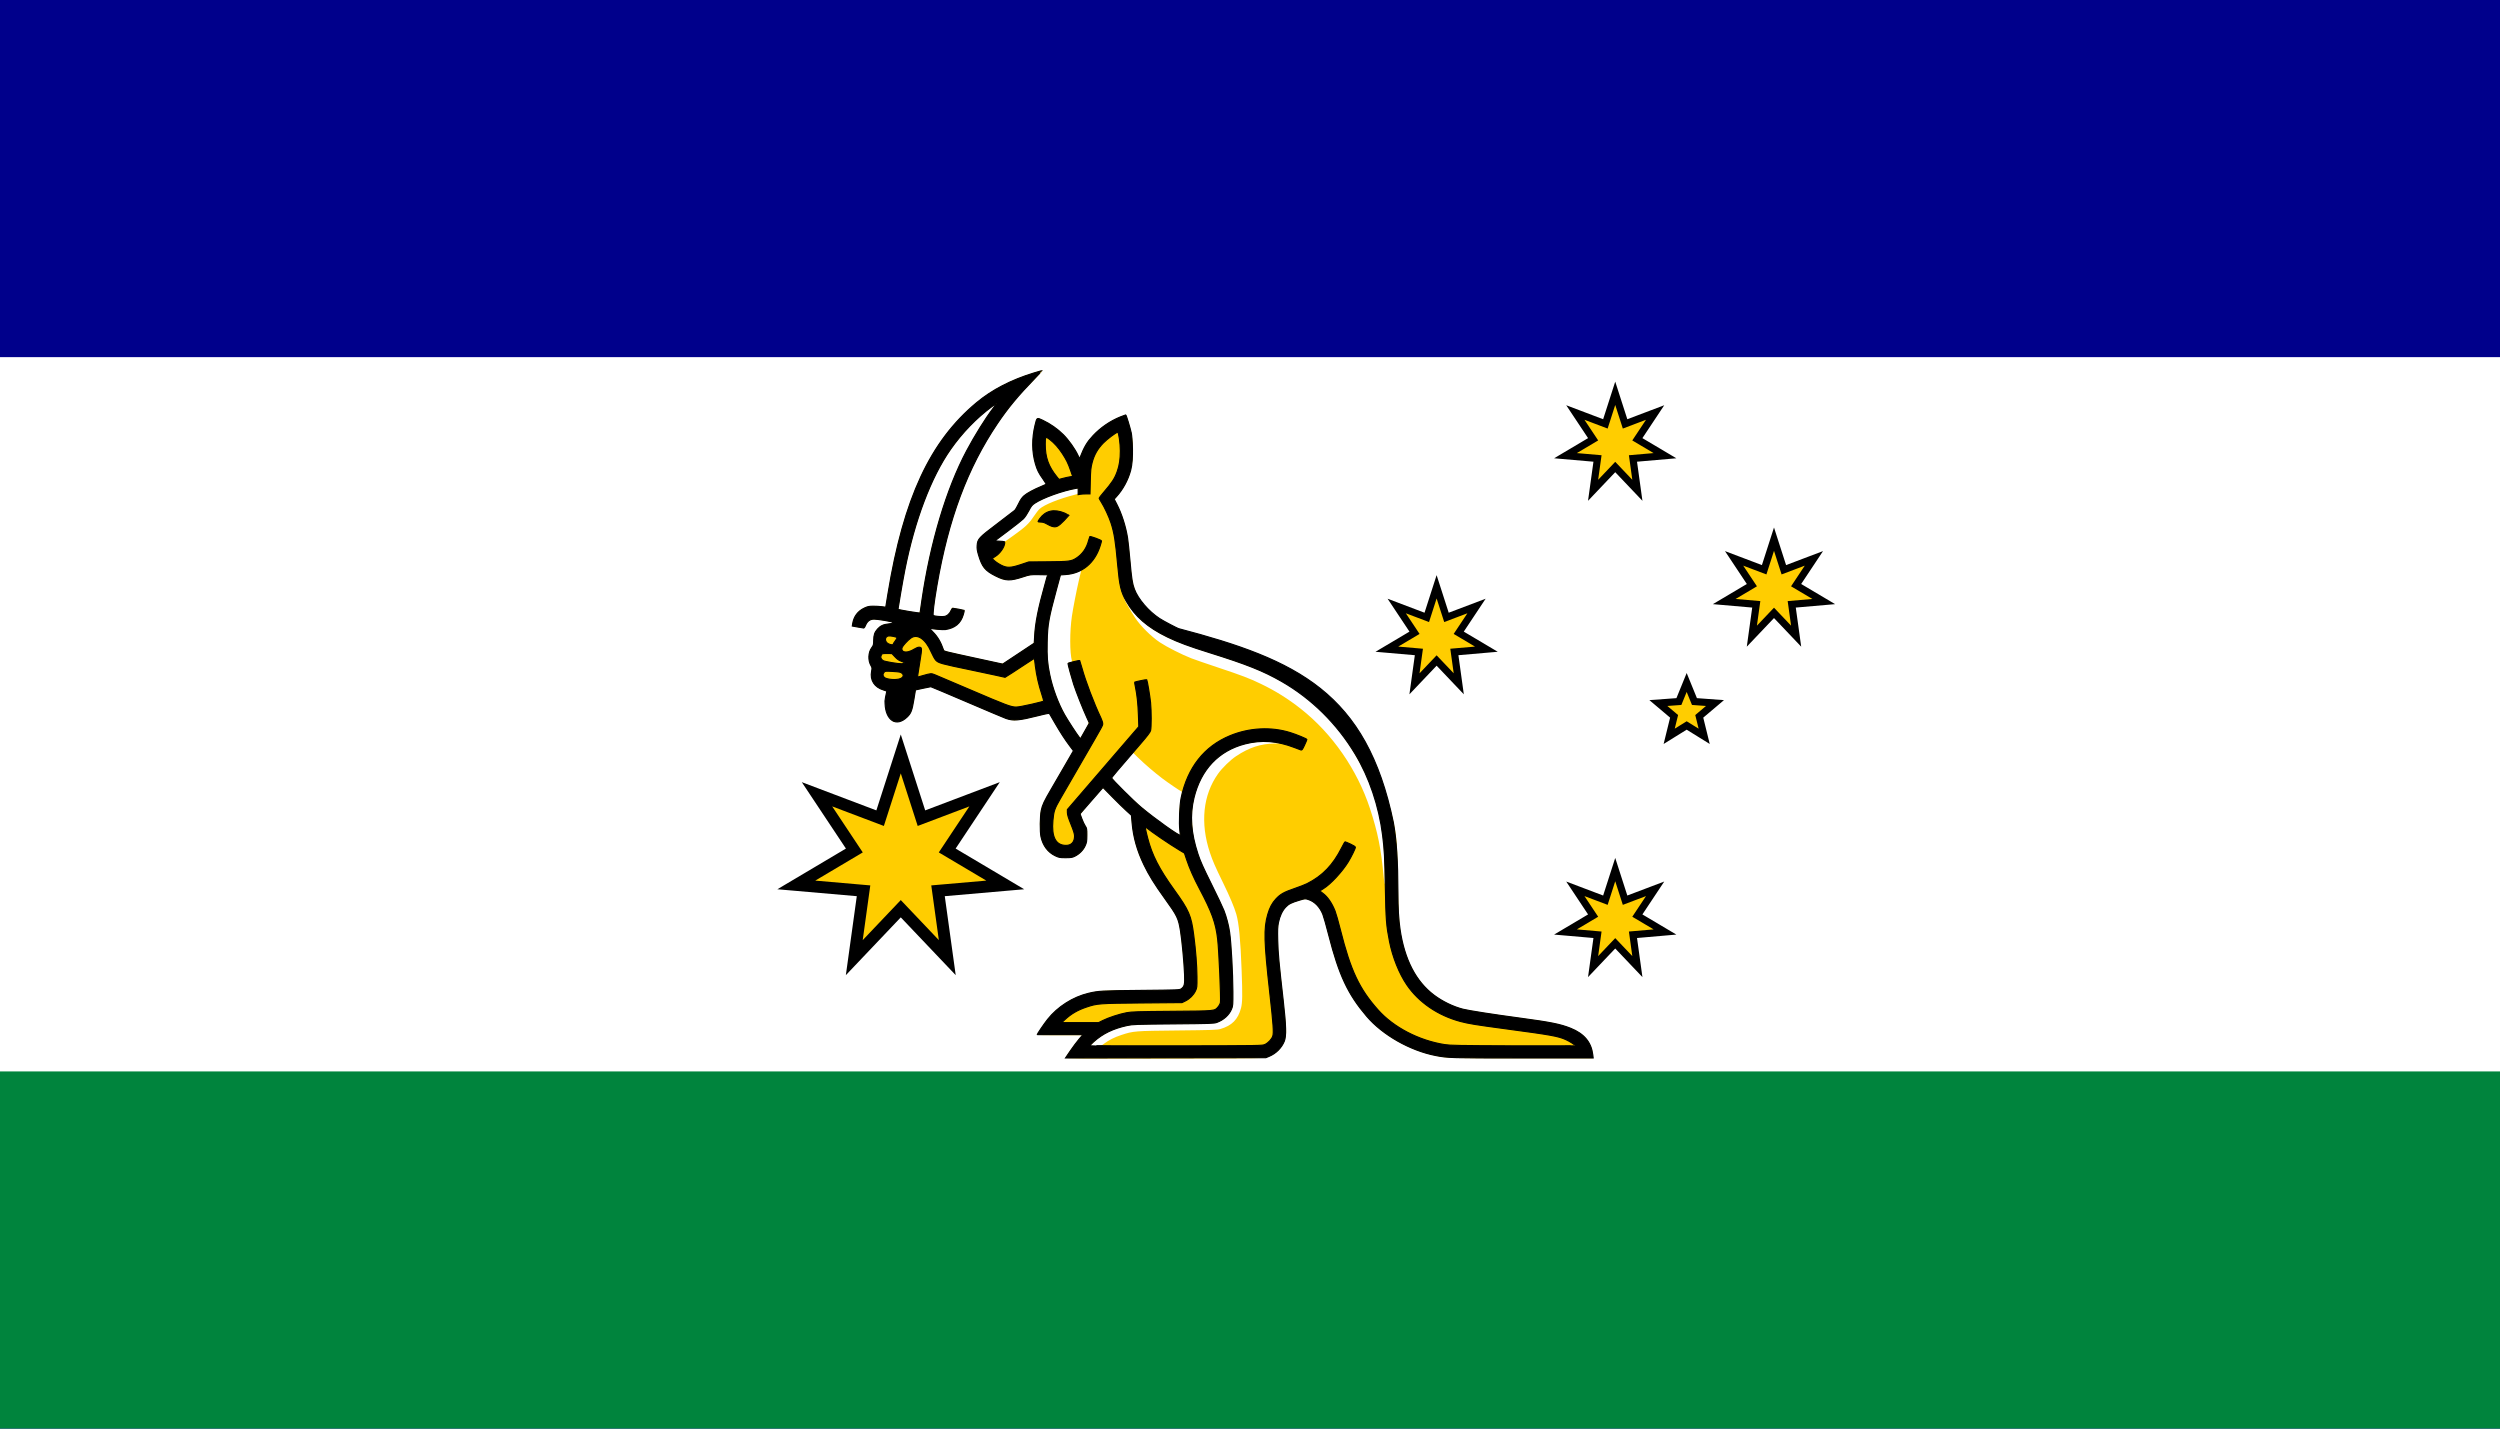
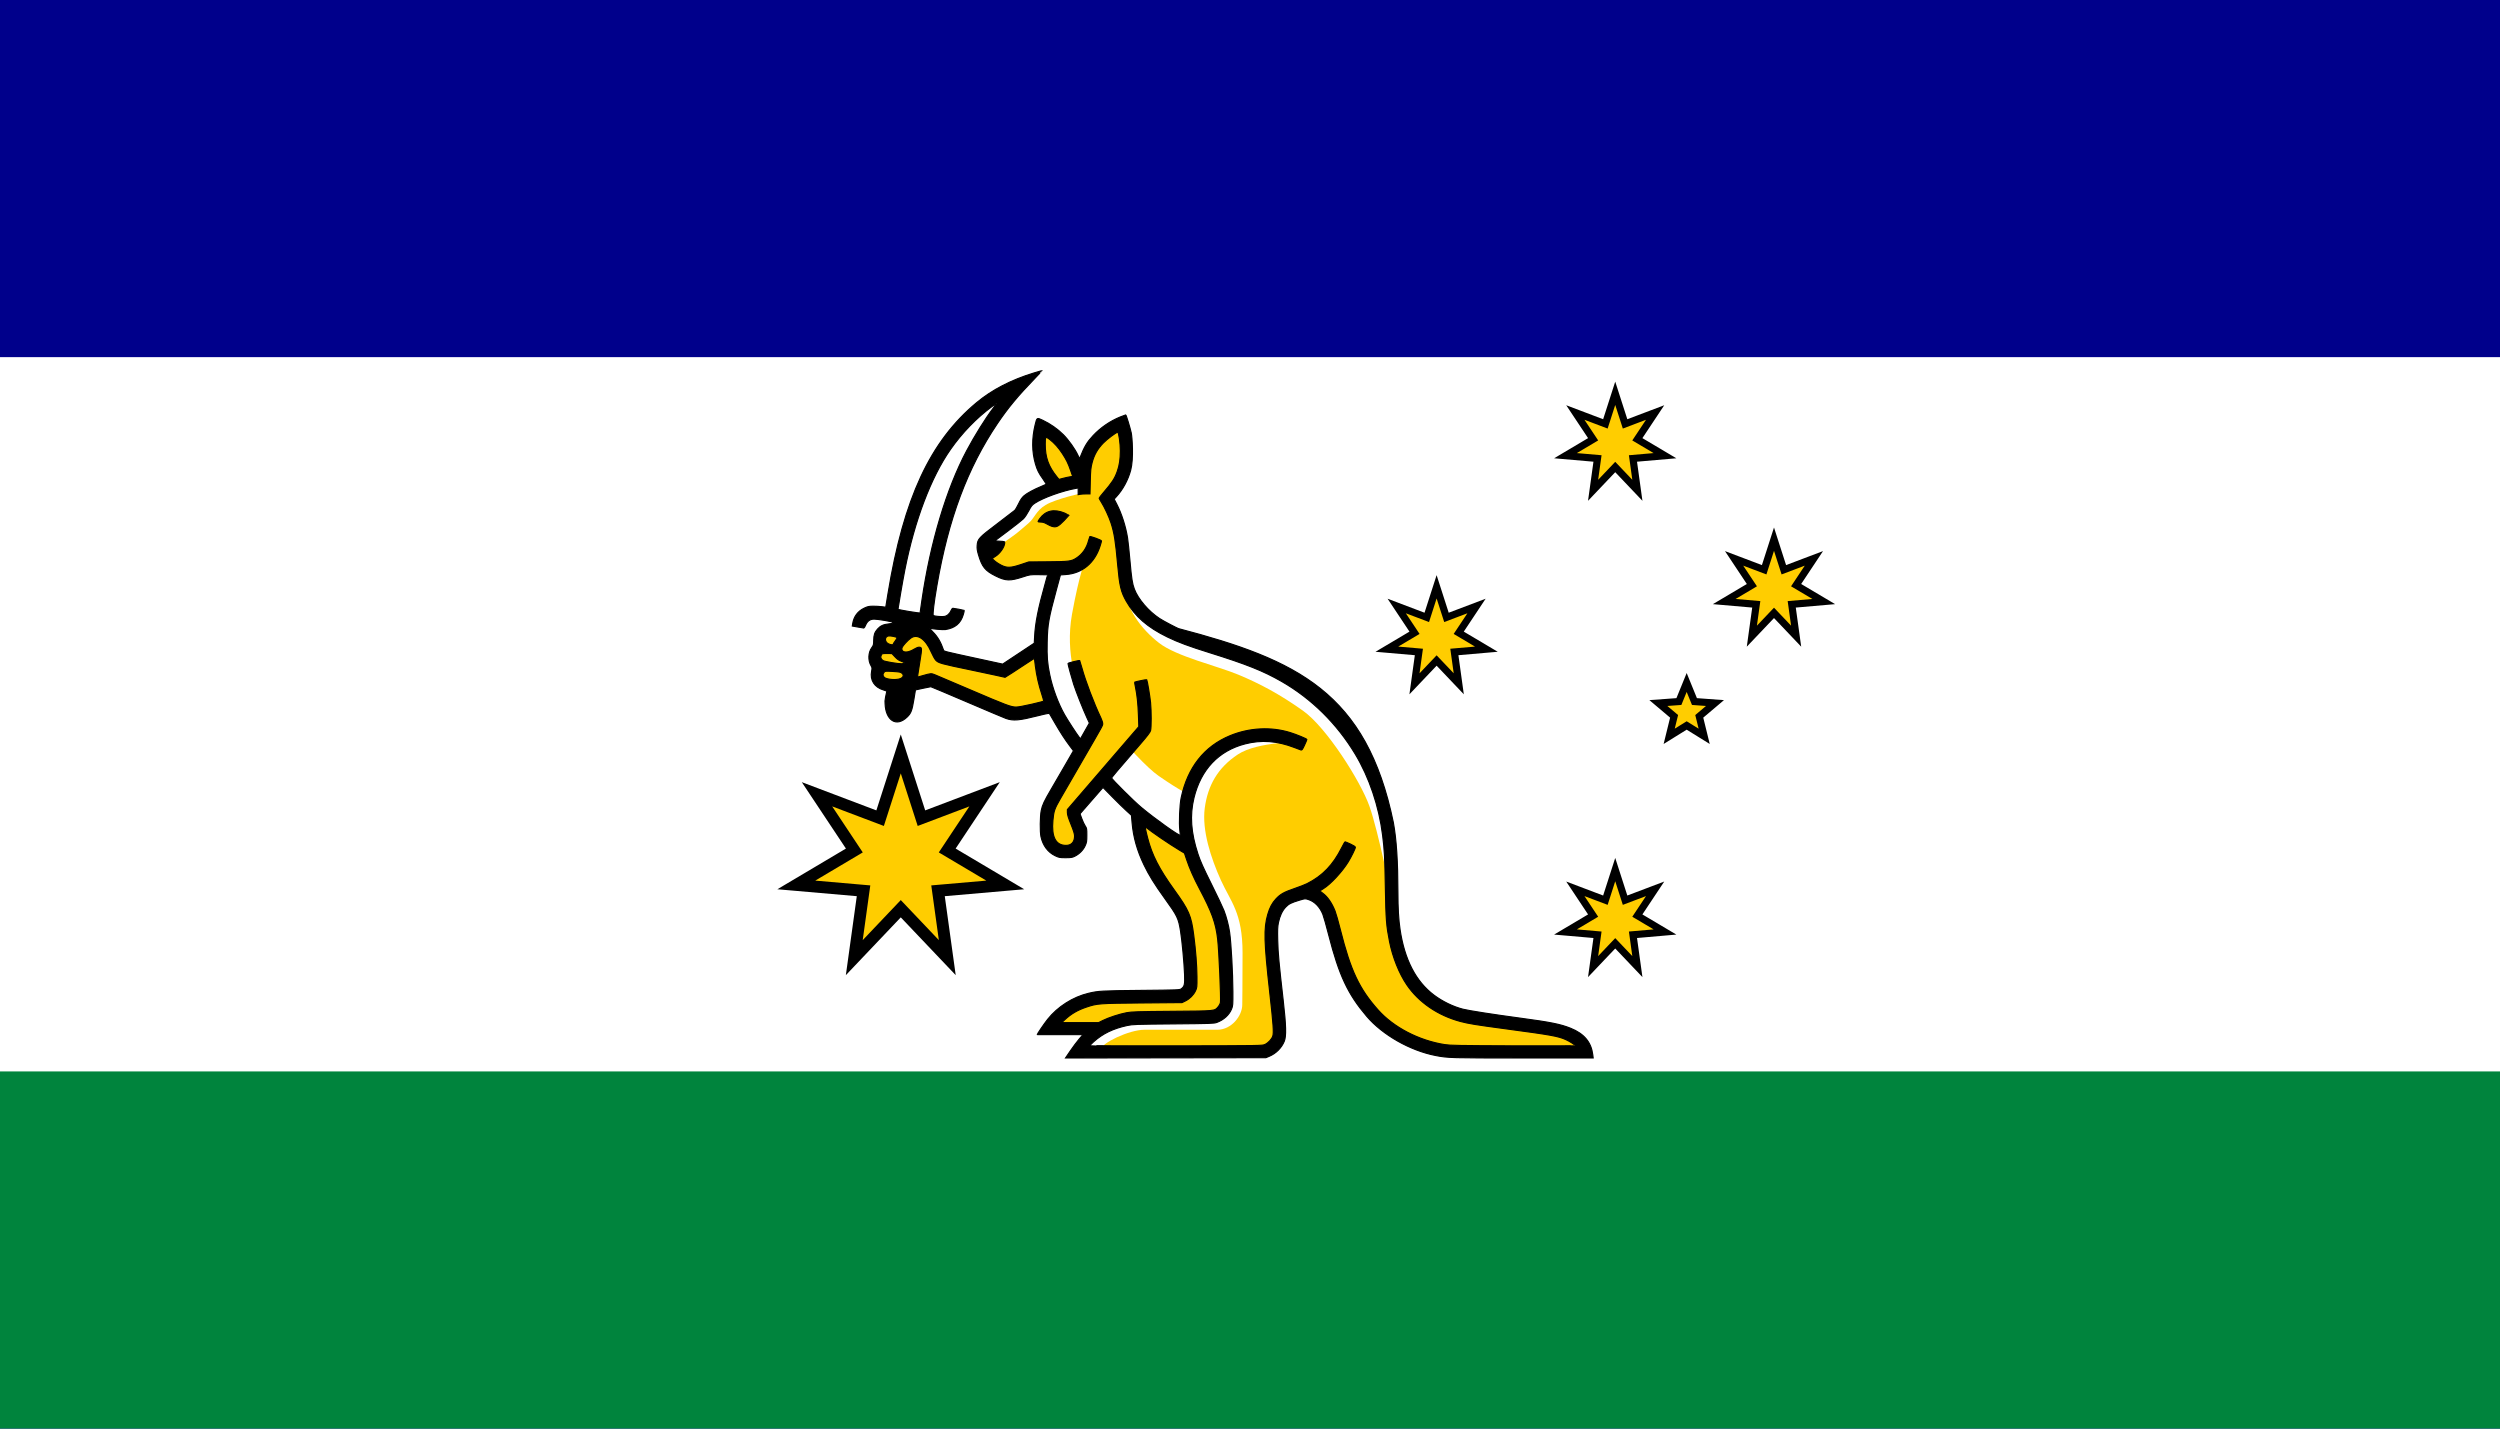
<svg xmlns="http://www.w3.org/2000/svg" xml:space="preserve" id="flag_of_iran" width="1050" height="600" data-name="Flag of Iran" version="1.1" viewBox="0 0 1050 600">
  <defs id="defs1" />
  <path id="green_band" d="M0 0h1050v600H0z" style="fill:#00008b;fill-opacity:1;stroke-width:1" />
  <path id="white_band" d="M 0,150 H 1050 V 550 H 0 Z" style="fill:#ffffff;stroke-width:1" />
  <path id="red_band" d="M 0,450 H 1050 V 600 H 0 Z" style="fill:#00843d;fill-opacity:1;stroke-width:0.866" />
  <g id="g1">
-     <g fill="#ffffff" id="g7" transform="matrix(0.05953774,0,0,0.05953774,228.2921,136.6053)" style="fill:#ffcd00;fill-opacity:1;stroke:#000000;stroke-width:67.184;stroke-dasharray:none;stroke-opacity:1">
+     <g fill="#ffffff" id="g7" transform="matrix(0.05953774,0,0,0.05953774,228.2921,136.6053)" style="display:inline;fill:#ffcd00;fill-opacity:1;stroke:#000000;stroke-width:67.184;stroke-dasharray:none;stroke-opacity:1">
      <path id="Comwlth" d="m 2520,3024 145.785,453.274 445.28,-168.633 -263.489,396.591 409.47,242.993 -474.35,41.267 65.321,471.64 L 2520,4116 l -328.016,345.132 65.321,-471.64 -474.35,-41.267 409.47,-242.993 -263.489,-396.591 445.28,168.633 z" style="fill:#ffcd00;fill-opacity:1;stroke:#000000;stroke-width:83.98;stroke-dasharray:none;stroke-opacity:1" />
      <path id="αCrucis" d="m 7560,3840 69.421,215.845 212.038,-80.301 -125.471,188.853 194.986,115.711 -225.881,19.651 31.105,224.59 L 7560,4360 l -156.198,164.349 31.105,-224.59 -225.881,-19.651 194.986,-115.711 -125.471,-188.853 212.038,80.301 z" style="fill:#ffcd00;fill-opacity:1;stroke:#000000;stroke-width:50.388;stroke-dasharray:none;stroke-opacity:1" />
      <path id="βCrucis" d="m 6300,1845 69.421,215.845 212.038,-80.301 -125.471,188.853 194.986,115.711 -225.881,19.651 31.105,224.59 L 6300,2365 l -156.198,164.349 31.105,-224.59 -225.881,-19.651 194.986,-115.711 -125.471,-188.853 212.038,80.301 z" style="fill:#ffcd00;fill-opacity:1;stroke:#000000;stroke-width:50.388;stroke-dasharray:none;stroke-opacity:1" />
      <path id="γCrucis" d="m 7560,480 69.421,215.845 212.038,-80.301 -125.471,188.853 194.986,115.711 -225.881,19.651 31.105,224.59 L 7560,1000 l -156.198,164.349 31.105,-224.59 -225.881,-19.651 194.986,-115.711 -125.471,-188.853 212.038,80.301 z" style="fill:#ffcd00;fill-opacity:1;stroke:#000000;stroke-width:50.388;stroke-dasharray:none;stroke-opacity:1" />
      <path id="δCrucis" d="m 8680,1509 69.421,215.845 212.038,-80.301 -125.471,188.853 194.986,115.711 -225.881,19.651 31.105,224.59 L 8680,2029 l -156.198,164.349 31.105,-224.59 -225.881,-19.651 194.986,-115.711 -125.471,-188.853 212.038,80.301 z" style="fill:#ffcd00;fill-opacity:1;stroke:#000000;stroke-width:50.388;stroke-dasharray:none;stroke-opacity:1" />
      <path id="εCrucis" d="m 8064,2520 54.86,134.492 144.862,10.615 -110.957,93.735 34.67,141.052 -123.435,-76.56 -123.435,76.56 34.67,-141.052 -110.957,-93.735 144.862,-10.615 z" style="fill:#ffcd00;fill-opacity:1;stroke:#000000;stroke-width:50.388;stroke-dasharray:none;stroke-opacity:1" />
    </g>
    <g id="g31" transform="matrix(0.2514942,0,0,0.2514942,67.91958,264.5646)">
-       <path style="display:inline;fill:#ffcd00;fill-opacity:1" d="m 1509.848,714.381 c 1.646,-4.29 17.18,-25.814 23.999,-33.253 l 3.896,-4.25 h -38.127 c -20.97,0 -38.127,-0.238 -38.127,-0.529 0,-0.291 3.663,-5.998 8.141,-12.681 24.729,-36.911 57.767,-56.805 100.859,-60.734 6.417,-0.585 36.917,-1.051 69,-1.053 52.762,-0.005 57.782,-0.149 60.929,-1.753 5.124,-2.613 7.378,-6.337 7.857,-12.985 0.89,-12.338 -5.189,-76.905 -8.828,-93.763 -2.736,-12.672 -6.773,-20.116 -23.594,-43.5 -37.746,-52.473 -51.557,-84.273 -55.593,-128 l -1.154,-12.5 -7.367,-6.5 c -4.052,-3.575 -14.597,-13.86 -23.434,-22.855 l -16.068,-16.355 -2.78,2.855 c -7.356,7.556 -34.969,39.944 -34.969,41.016 0,2.555 5.284,15.716 8.079,20.124 2.677,4.222 2.92,5.362 2.909,13.66 -0.019,14.106 -2.821,22.387 -10.007,29.573 -6.621,6.621 -13.045,9.279 -23.631,9.779 -11.084,0.523 -19.137,-1.751 -26.826,-7.576 -12.342,-9.349 -17.435,-21.429 -18.225,-43.222 -0.704,-19.409 1.301,-31.796 6.96,-43 4.245,-8.405 40.144,-71.128 45.895,-80.189 l 2.976,-4.689 -4.925,-6.311 c -8.687,-11.132 -24.626,-36.098 -31.672,-49.607 -1.349,-2.587 -2.844,-5.281 -3.322,-5.985 -0.684,-1.01 -4.138,-0.437 -16.29,2.704 -20.145,5.205 -34.898,8.084 -41.28,8.053 -10.012,-0.048 -7.837,0.782 -86.642,-33.037 -19.525,-8.379 -39.708,-17.001 -44.85,-19.159 l -9.35,-3.925 -8.65,2.038 c -4.757,1.121 -10.426,2.402 -12.598,2.848 l -3.948,0.81 -2.772,16.198 c -3.139,18.345 -5.43,24.039 -11.898,29.576 -7.006,5.997 -10.364,7.176 -20.435,7.176 -7.502,0 -1.209,-6.466 -5.312,-8.485 -9.963,-4.903 -7.46,-43.015 -9.025,-43.015 -3.091,0 -12.912,-4.682 -16.366,-7.803 -7.212,-6.516 -10.534,-17.404 -7.819,-25.629 1.118,-3.388 0.974,-4.271 -1.615,-9.894 -2.346,-5.095 -2.835,-7.485 -2.797,-13.674 0.048,-7.791 1.546,-12.178 5.714,-16.737 1.713,-1.873 2.062,-3.661 2.151,-11 0.126,-10.344 1.908,-14.555 8.88,-20.982 4.988,-4.598 9.627,-6.267 17.439,-6.275 3.967,-0.004 5.25,-0.367 5.25,-1.487 0,-1.71 -0.355,-1.806 -16.997,-4.61 -6.873,-1.158 -14.241,-1.872 -16.371,-1.586 -4.833,0.648 -10.239,5.635 -11.816,10.899 -1.325,4.421 -1.429,4.437 -13.948,2.147 -7.295,-1.335 -8.838,-1.926 -8.472,-3.25 0.246,-0.89 1.139,-4.093 1.985,-7.118 3.326,-11.893 12.91,-21.191 24.778,-24.038 4.953,-1.188 17.376,-0.901 25.84,0.598 l 3.5,0.62 3.867,-23.84 c 14.002,-86.32 33.141,-151.39 60.761,-206.582 17.976,-35.922 37.924,-63.827 64.876,-90.758 29.414,-29.391 57.781,-47.993 95.156,-62.401 12.133,-4.678 33.978,-11.599 36.608,-11.599 0.834,0 -5.222,6.862 -13.457,15.25 -22.499,22.916 -30.441,31.944 -45.529,51.75 -57.967,76.092 -96.005,171.707 -116.764,293.505 -2.521,14.791 -6.979,47.868 -6.514,48.333 0.963,0.963 15.729,2.34 18.838,1.757 4.912,-0.921 9.175,-4.768 11.22,-10.124 0.939,-2.459 1.791,-4.472 1.892,-4.472 0.102,0 4.396,0.9 9.544,2 5.147,1.1 9.728,2 10.18,2 1.277,0 0.988,2.247 -1.203,9.339 -1.506,4.875 -3.285,7.931 -6.958,11.95 -9.264,10.136 -22.149,13.418 -41.135,10.479 l -8.617,-1.334 5.047,4.533 c 6.246,5.61 13.587,16.688 16.664,25.146 1.278,3.513 2.824,6.939 3.437,7.615 0.612,0.675 19.782,5.296 42.6,10.268 22.817,4.972 44.377,9.681 47.91,10.463 5.051,1.118 6.907,1.168 8.681,0.232 1.241,-0.655 13.055,-8.391 26.253,-17.191 l 23.997,-16 0.587,-7.5 c 2.388,-30.525 7.582,-55.983 20.454,-100.25 l 1.963,-6.75 h -14.331 c -14.039,0 -14.592,0.084 -27.179,4.116 -11.039,3.537 -14.187,4.135 -22.349,4.25 -8.704,0.122 -10.145,-0.145 -17.201,-3.189 -10.964,-4.731 -22.497,-12.751 -26.292,-18.284 -4.118,-6.004 -9.638,-22.644 -10.249,-30.893 -0.709,-9.576 0.944,-14.345 7.068,-20.392 2.845,-2.809 16.737,-13.77 30.87,-24.358 l 25.697,-19.25 4.67,-9.473 c 7.111,-14.424 12.618,-18.931 34.936,-28.595 6.6,-2.858 12.1,-5.274 12.223,-5.37 0.122,-0.096 -1.789,-2.849 -4.248,-6.118 -6.812,-9.056 -12.334,-20.457 -15.121,-31.22 -4.985,-19.249 -4.227,-47.47 1.798,-66.98 2.257,-7.306 1.74,-7.24 13.348,-1.701 11.771,5.617 22.542,13.345 32.587,23.38 10.537,10.527 16.045,18.047 22.984,31.38 l 4.581,8.802 1.289,-4.302 c 2.034,-6.789 8.903,-19.746 13.944,-26.302 13.189,-17.152 34.406,-32.65 55.502,-40.544 6.989,-2.615 6.504,-3.074 10.604,10.044 8.165,26.126 9.776,50.188 5.02,75 -3.641,18.994 -9.558,30.746 -25.414,50.478 l -2.903,3.613 5.061,10.205 c 5.717,11.528 8.978,20.25 12.653,33.844 3.851,14.242 5.297,24.162 8.097,55.558 3.037,34.052 4.209,39.166 7.578,49.627 43.133,133.936 358.916,71.044 430.817,381.735 7.94,34.309 7.981,49.005 9.09,112.441 1.149,65.739 3.359,85.231 12.987,114.552 15.585,47.461 47.585,79.398 92.638,92.453 9.453,2.739 50.87,9.327 97.484,15.505 32.905,4.361 56.012,8.135 64.829,10.586 11.641,3.237 21.784,6.788 27.573,9.653 17.797,8.809 29.13,24.424 29.762,41.009 l 0.238,6.24 -118,-0.014 c -129.339,-0.015 -126.952,0.081 -152.42,-6.13 -38.878,-9.481 -77.46,-31.514 -102.633,-58.611 -32.261,-34.726 -51.658,-74.345 -67.444,-137.761 -8.834,-35.487 -11.204,-41.998 -18.773,-51.574 -3.863,-4.887 -12.445,-10.385 -18.385,-11.778 -1.606,-0.377 -6.149,0.388 -11.5,1.935 -18.39,5.317 -24.307,9.472 -30.244,21.233 -5.695,11.281 -6.55,16.514 -6.573,40.2 -0.011,11.825 0.567,26.9 1.285,33.5 13.143,120.828 13.25,121.984 12.08,130.276 -2.89,20.495 -18.899,35.839 -39.894,38.238 -5.15,0.588 -71.502,0.974 -168.357,0.979 -141.538,0.007 -159.791,-0.164 -159.283,-1.489 z m 63.932,-23.407 c 8.079,-6.058 17.247,-10.677 28.707,-14.462 20.229,-6.683 22.455,-6.862 94.5,-7.605 56.675,-0.584 65.746,-0.886 70.828,-2.357 19.486,-5.64 29.8,-16.124 34.697,-35.268 2.319,-9.067 2.512,-21.383 0.976,-62.404 -1.948,-52.045 -4.471,-78.736 -8.899,-94.167 -3.22,-11.222 -10.834,-29.299 -21.831,-51.833 -13.762,-28.201 -17.562,-36.904 -22.214,-50.882 -16.458,-49.459 -11.647,-96.298 13.532,-131.715 7.032,-9.892 20.545,-23.041 30.412,-29.592 21.419,-14.222 41.158,-20.701 63.708,-20.91 9.071,-0.084 10.154,-0.251 6.792,-1.046 -2.2,-0.52 -8.275,-1.262 -13.5,-1.65 -46.292,-3.433 -88.055,16.409 -110.7,52.595 -8.982,14.353 -15.965,33.745 -18.97,52.684 -2.316,14.594 -1.348,42.041 2.01,57.017 5.623,25.078 10.487,37.37 31.061,78.5 21.655,43.292 25.84,54.722 29.052,79.36 2.471,18.95 4.803,62.784 4.928,92.64 l 0.119,28.5 -2.874,6.222 c -3.035,6.571 -10.567,14.645 -16.547,17.737 -9.94,5.14 -7.017,4.933 -78.578,5.574 -72.408,0.649 -72.685,0.668 -92.183,6.53 -16.971,5.102 -32.487,13.945 -42.786,24.386 l -5.969,6.051 h 9.262 c 9.211,0 9.29,-0.021 14.469,-3.904 z m 468.406,-296.096 c -1.341,-66.506 -11.342,-117.34 -38.831,-168.328 -58.682,-108.843 -106.641,-125.632 -140.218,-144.302 -25.622,-14.247 -51.838,-24.495 -109.659,-42.866 -58.444,-18.569 -80.25,-27.924 -103.929,-44.586 -14.742,-10.373 -31.209,-28.232 -38.666,-41.932 -1.496,-2.748 -2.925,-4.79 -3.176,-4.539 -0.672,0.672 10.02,19.523 17.612,31.053 9.163,13.916 27.116,31.775 41.667,41.449 11.655,7.749 36.695,20.424 52.502,26.577 5.225,2.034 25.025,8.873 44,15.198 40.637,13.546 52.506,18.066 71.983,27.417 24.363,11.696 45.571,24.948 67.017,41.876 52.401,41.362 94.027,101.432 115.364,166.483 13.084,39.889 18.556,67.217 22.827,114 0.703,7.7 1.455,13.1 1.671,12 0.216,-1.1 0.143,-14.375 -0.162,-29.5 z m -341.132,-52.892 c -0.303,-0.49 -0.982,-6.924 -1.509,-14.297 -1.116,-15.614 -0.015,-33.597 2.927,-47.811 1.284,-6.201 1.606,-9.623 0.928,-9.854 -2.198,-0.75 -22.781,-14.73 -32.364,-21.982 -12.928,-9.783 -29.769,-24.231 -40.549,-34.786 l -8.5,-8.322 -17.5,20.488 c -9.625,11.268 -17.656,20.948 -17.846,21.511 -0.521,1.541 33.652,35.729 47.346,47.367 20.369,17.311 38.956,31.271 56.503,42.438 9.209,5.86 11.71,7.103 10.564,5.249 z M 1541.951,167.87 c 5.952,-10.678 6.598,-12.354 5.696,-14.768 -0.559,-1.498 -3.927,-9.313 -7.483,-17.368 -11.481,-26.003 -23.752,-61.928 -26.146,-76.546 l -0.686,-4.19 3.608,-0.677 c 2.684,-0.503 3.495,-1.095 3.165,-2.31 -3.78,-13.937 -3.815,-49.398 -0.073,-74.909 1.987,-13.545 7.7,-42.927 11.517,-59.224 1.61,-6.875 3.166,-13.523 3.458,-14.774 0.53,-2.27 0.524,-2.271 -3.244,-0.635 -7.29,3.166 -12.856,4.501 -21.69,5.201 l -8.915,0.707 -5.824,21 c -6.977,25.157 -12.216,47.381 -14.378,61 -2.195,13.821 -3.022,45.452 -1.56,59.608 3.668,35.505 15.768,71.01 34.555,101.392 9.535,15.42 19.553,29.609 20.494,29.027 0.437,-0.27 3.815,-5.911 7.508,-12.536 z M 1268.915,-47.372 c 10.47,-72.134 28.035,-141.08 50.252,-197.25 17.137,-43.325 44.571,-93.302 68.402,-124.608 3.304,-4.341 5.743,-7.892 5.42,-7.892 -0.323,0 -3.156,1.885 -6.295,4.189 -41.839,30.708 -77.476,75.763 -100.304,126.811 -24.738,55.32 -41.179,115.101 -54.229,197.188 l -2.335,14.688 7.08,1.194 c 3.894,0.657 11.355,1.992 16.58,2.968 5.225,0.975 10.205,1.816 11.067,1.868 1.281,0.077 2.075,-3.41 4.361,-19.156 z m 154.122,-110.697 c 19.039,-13.575 25.267,-19.438 33.027,-31.094 3.624,-5.443 8.15,-11.267 10.058,-12.943 8.371,-7.35 32.532,-17.001 60.116,-24.013 4.204,-1.069 4.25,-1.129 4.25,-5.542 0,-5.35 0.036,-5.344 -13.42,-2.428 -21.468,4.651 -53.532,17.595 -61.997,25.028 -1.981,1.739 -5.12,6.424 -7.195,10.738 -4.889,10.166 -10.368,15.446 -34.888,33.626 -11,8.156 -20.427,15.222 -20.95,15.701 -0.547,0.502 2.868,0.872 8.05,0.872 h 8.999 z" id="path31" />
+       <path style="fill:#ffcd00;fill-opacity:1;stroke:none;stroke-width:59.644;stroke-linecap:square;stroke-linejoin:round" d="m 1905.93,187.123 c 0,0 -75.051,-1.491 -108.849,20.875 -33.798,22.366 -50.2,52.188 -55.17,89.465 -4.97,37.277 10.438,83.998 26.84,120.281 16.402,36.283 36.283,54.176 36.283,121.772 0,67.596 -0.497,68.093 -0.497,86.483 0,18.39 -17.893,41.75 -41.751,41.75 -23.857,0 -96.424,0 -121.772,0 -25.349,0 -72.069,22.366 -72.566,32.804 -0.497,10.438 148.612,2.485 148.612,2.485 l 137.677,0.497 9.444,-20.875 -11.929,-198.812 38.271,-43.739 37.277,1.491 20.875,24.851 105.37,-18.887 c 0,0 -22.366,-111.832 -37.277,-153.582 C 2001.857,252.234 1945.195,162.769 1905.93,134.935 1866.665,107.101 1833.861,89.705 1798.075,74.794 1762.289,59.883 1694.693,44.476 1665.368,21.612 1636.043,-1.251 1607.397,-37.327 1607.397,-80.204 c 0,-42.877 -18.627,-119.494 -18.627,-119.494 l -46.743,83.997 c 0,0 -9.489,21.79 -21.79,89.269 -12.301,67.479 10.895,123.36 10.895,123.36 0,0 94.971,120.017 133.739,146.856 38.768,26.84 49.703,30.319 49.703,30.319 l 25.846,-54.176 63.123,-39.265 z" id="path7" />
+       <path style="fill:#ffcd00;fill-opacity:1;stroke:none;stroke-width:59.644;stroke-linecap:square;stroke-linejoin:round" d="m 2049.074,425.2 -66.602,-57.655 -59.644,71.572 25.846,30.816 38.768,128.234 50.697,55.667 64.614,44.733 272.372,5.964 -19.881,-33.798 -159.049,-22.863 -67.596,-18.887 -55.667,-63.62 z" id="path6" />
+       <path style="fill:#ffcd00;fill-opacity:1;stroke:none;stroke-width:59.644;stroke-linecap:square;stroke-linejoin:round" d="m 1631.57,310.883 20.875,85.489 55.667,86.483 2.982,122.269 -168.99,13.917 -64.614,47.715 77.537,-0.994 79.525,-18.887 130.222,0.994 18.887,-64.614 -19.881,-117.299 -48.709,-106.364 z" id="path5" />
+       <path style="display:inline;fill:#ffcd00;fill-opacity:1;stroke:none;stroke-width:59.644;stroke-linecap:square;stroke-linejoin:round" d="m 1471.384,-330.79 -2.109,42.174 16.518,43.932 43.932,-4.217 -10.544,-46.743 z" id="path2" />
+       <path style="fill:#ffcd00;stroke:none;stroke-width:59.644;stroke-linecap:square;stroke-linejoin:round;fill-opacity:1" d="m 1406.912,65.351 -110.341,-23.857 -23.857,-45.727 -61.632,5.964 -18.887,33.798 8.947,47.715 33.798,6.958 57.655,-0.994 128.234,52.685 65.608,-13.917 -23.857,-92.447 z" id="path1" />
+       <path style="fill:#ffcd00;fill-opacity:1;stroke:none;stroke-width:59.644;stroke-linecap:square;stroke-linejoin:round" d="m 1599.76,-343.207 -48.212,45.23 -12.674,68.963 c 0,0 -46.224,10.313 -62.75,20.378 -16.526,10.065 -18.142,21.745 -28.455,30.319 -10.313,8.574 -16.526,14.911 -27.834,22.739 -11.307,7.828 -18.39,13.047 -18.39,13.047 l -20.378,24.479 24.852,23.112 126.743,-15.159 26.343,-33.798 38.904,-18.897 -13.004,-66.073 27.062,-52.718 z" id="path3" />
+       <path style="fill:#ffcd00;fill-opacity:1;stroke:none;stroke-width:59.644;stroke-linecap:square;stroke-linejoin:round" d="m 1529.182,20.618 -2.982,45.727 32.804,91.453 -78.531,138.174 0.994,55.667 25.846,21.869 27.834,-9.941 -7.952,-65.608 115.311,-132.21 -10.935,-132.21 z" id="path4" />
      <path style="display:inline;fill:#000000;stroke:#000000;stroke-width:1.9;stroke-dasharray:none;stroke-opacity:1" d="m 1517.354,703.135 c 4.386,-6.471 10.957,-15.261 14.603,-19.534 l 6.628,-7.768 -37.799,0.045 c -20.789,0.025 -38.129,0.035 -38.532,0.022 -0.934,-0.029 10.939,-17.591 17.334,-25.639 16.658,-20.968 42.238,-37.237 68.228,-43.394 16.602,-3.933 21.397,-4.2 87.172,-4.848 62.896,-0.62 65.088,-0.706 67.717,-2.641 5.42,-3.99 6.147,-7.253 5.452,-24.464 -0.808,-20.021 -4.176,-56.116 -6.7,-71.827 -3.493,-21.736 -5.209,-25.296 -26.357,-54.67 -16.997,-23.609 -26.461,-38.89 -34.707,-56.039 -11.437,-23.785 -17.825,-46.418 -19.875,-70.419 l -1.061,-12.419 -8.234,-7.458 c -4.529,-4.102 -15.214,-14.56 -23.745,-23.241 l -15.511,-15.783 -19.192,22.01 -19.192,22.01 2.961,8.113 c 1.628,4.462 4.195,9.93 5.703,12.15 2.601,3.829 2.741,4.632 2.723,15.538 -0.018,10.537 -0.262,12.027 -2.909,17.8 -3.26,7.107 -9.689,13.549 -17.291,17.325 -4.117,2.045 -6.237,2.374 -15.28,2.374 -9.734,0 -10.992,-0.233 -17.241,-3.193 -12.187,-5.773 -20.678,-17.091 -23.862,-31.807 -1.811,-8.37 -1.545,-33.929 0.457,-43.836 1.843,-9.126 4.831,-15.468 17.272,-36.664 5.004,-8.525 15.265,-26.192 22.803,-39.26 l 13.705,-23.76 -5.888,-7.813 c -8.154,-10.821 -15.567,-22.248 -25.084,-38.666 -4.464,-7.7 -8.478,-14.621 -8.921,-15.379 -0.66,-1.13 -4.055,-0.559 -18.773,3.157 -32.264,8.145 -41.686,8.966 -53.967,4.698 -2.75,-0.956 -31.893,-13.266 -64.762,-27.357 -32.869,-14.091 -60.263,-25.619 -60.874,-25.619 -0.612,0 -6.625,1.205 -13.364,2.677 l -12.251,2.677 -2.603,15.882 c -3.014,18.384 -4.781,23.028 -11.104,29.173 -18.909,18.378 -36.042,4.628 -36.977,-22.009 0,0 -0.265,-3.028 -0.159,-4.537 0.298,-4.248 1.407,-8.401 2.224,-12.58 0.238,-1.22 0.781,-3.394 0.781,-3.648 0,-0.254 -1.997,-1.231 -5.16,-2.135 -15.347,-4.383 -23.137,-16.419 -20.221,-31.24 1.047,-5.322 0.963,-6.159 -0.944,-9.391 -5.233,-8.87 -4.708,-21.998 1.202,-30.045 2.915,-3.969 3.182,-4.979 3.263,-12.323 0.1,-9.034 1.553,-13.27 6.481,-18.882 4.559,-5.192 10.094,-7.744 18.413,-8.487 5.256,-0.47 7.056,-1.006 7.056,-2.101 0,-1.105 -3.233,-2.022 -13,-3.688 -7.15,-1.22 -15.258,-2.245 -18.018,-2.28 -6.809,-0.085 -11.447,3.104 -14.358,9.87 -1.199,2.787 -2.479,5.067 -2.845,5.067 -0.365,0 -4.898,-0.756 -10.071,-1.68 l -9.406,-1.68 0.609,-3.809 c 1.944,-12.156 8.52,-20.955 19.555,-26.167 5.483,-2.589 7.688,-3.062 14.5,-3.108 4.419,-0.03 10.993,0.327 14.61,0.793 l 6.576,0.848 3.766,-22.848 c 26.239,-159.204 70.373,-254.199 148.14,-318.865 25.605,-21.291 57.368,-37.755 95.324,-49.409 7.297,-2.241 13.515,-4.074 13.816,-4.074 0.302,0 -5.019,5.761 -11.825,12.801 -28.501,29.488 -45.118,49.516 -62.73,75.613 -50.077,74.2 -81.839,159.286 -101.075,270.761 -4.971,28.807 -7.355,49.03 -5.887,49.937 1.915,1.183 13.437,2.202 17.993,1.591 4.823,-0.647 9.343,-4.55 11.527,-9.953 0.887,-2.194 2.197,-3.75 3.157,-3.751 1.741,-8.2e-4 18.418,3.127 18.962,3.556 0.176,0.139 -0.609,3.376 -1.746,7.193 -4.296,14.425 -13.746,22.289 -29.753,24.758 -3.879,0.598 -21.34,-0.888 -25.772,-2.194 -1.075,-0.317 0.943,2.309 4.5,5.854 8.301,8.274 13.564,17.205 18.228,30.932 0.626,1.843 1.556,2.072 58.433,14.416 l 40.211,8.727 26.384,-17.492 26.384,-17.492 0.583,-11.379 c 1.146,-22.38 6.114,-47.401 17.143,-86.328 2.485,-8.772 4.372,-16.097 4.191,-16.277 -0.18,-0.18 -6.803,-0.384 -14.717,-0.454 -13.998,-0.124 -14.69,-0.029 -25.39,3.486 -22.387,7.353 -29.442,7.138 -46.534,-1.419 -17.391,-8.706 -22.522,-15.081 -28.484,-35.386 -2.048,-6.977 -2.537,-10.417 -2.173,-15.303 0.816,-10.973 2.652,-12.962 33.401,-36.197 14.922,-11.275 28.117,-21.4 29.323,-22.5 1.206,-1.1 4.157,-6.115 6.557,-11.145 3.171,-6.645 5.618,-10.248 8.949,-13.181 4.811,-4.235 17.131,-10.914 28.96,-15.701 3.85,-1.558 7.364,-3.138 7.808,-3.511 0.445,-0.373 -1.741,-4.23 -4.857,-8.57 -7.238,-10.083 -9.852,-15.294 -12.833,-25.584 -5.888,-20.326 -6.066,-42.151 -0.529,-65 3.066,-12.654 2.801,-12.494 12.821,-7.756 12.591,5.954 24.572,14.343 34.252,23.983 8.97,8.933 19.716,24.087 24.517,34.574 2.207,4.82 2.787,5.473 3.421,3.848 7.093,-18.178 11.799,-26.1 21.9,-36.862 12.555,-13.376 28.541,-24.341 45.394,-31.137 4.717,-1.902 8.792,-3.458 9.056,-3.458 0.778,0 7.215,21.059 9.21,30.13 1.394,6.341 4.272,42.911 -0.969,62.37 -4.387,16.291 -13.064,32.311 -23.866,44.063 l -3.735,4.063 4.348,8.437 c 8.157,15.828 15.031,37.305 18.063,56.437 0.784,4.95 2.588,22.05 4.007,38 2.706,30.407 3.949,38.4 7.399,47.56 6.266,16.636 23.648,36.955 41.861,48.935 7.443,4.895 30.238,16.561 31.93,17.005 198.342,52.12 313.943,106.723 358.723,324 5.158,28.386 7.528,64.923 7.562,116.55 0.017,26.118 1.12,45.114 3.586,61.772 7.446,50.296 26.329,86.875 56.637,109.713 14.05,10.587 32.134,19.365 48.464,23.524 9.756,2.485 51.382,8.971 95.829,14.932 50.42,6.762 67.153,10.132 83.954,16.907 22.586,9.107 34.455,23.342 36.983,44.353 l 0.632,5.25 -117.284,-0.003 c -120.431,-0.003 -125.227,-0.139 -145.784,-4.133 -42.685,-8.294 -88.611,-34.418 -115.087,-65.467 -31.506,-36.947 -46.215,-68.354 -63.411,-135.397 -4.021,-15.675 -8.482,-31.425 -9.915,-35 -4.938,-12.32 -13.813,-21.393 -24.098,-24.635 -5.45,-1.718 -5.517,-1.713 -14.732,1.04 -13.953,4.169 -18.232,6.326 -23.305,11.749 -5.698,6.091 -9.798,14.917 -12.016,25.864 -1.396,6.891 -1.598,12.088 -1.162,29.911 0.523,21.366 1.911,36.458 9.342,101.571 4.564,39.987 5.01,58.174 1.631,66.5 -4.495,11.076 -13.9,20.484 -25.166,25.176 l -5.581,2.324 -167.304,0.262 -167.304,0.262 z m 325.134,-10.847 c 5.48,-2.545 11.317,-8.809 13.022,-13.977 1.827,-5.535 0.848,-19.689 -4.942,-71.433 -9.708,-86.758 -10.274,-108.29 -3.465,-131.797 3.29,-11.356 7.327,-18.951 13.75,-25.862 7.371,-7.932 13.545,-11.389 30.9,-17.299 8.12,-2.765 17.57,-6.442 21,-8.17 25.704,-12.953 43.369,-31.244 57.638,-59.678 2.813,-5.606 5.449,-10.203 5.856,-10.215 0.407,-0.012 4.435,1.676 8.951,3.75 5.049,2.319 8.225,4.369 8.25,5.324 0.053,2.076 -6.628,15.758 -11.938,24.447 -9.988,16.342 -29.616,37.497 -41.419,44.642 -3.05,1.847 -5.559,3.619 -5.575,3.938 -0.016,0.319 1.979,2.022 4.433,3.784 7.879,5.658 15.217,16.239 20.519,29.586 1.545,3.89 5.579,18.093 8.964,31.561 17.071,67.921 31.446,98.466 62.991,133.851 25.895,29.047 67.925,50.911 111.094,57.794 9.155,1.46 23.496,1.72 114.22,2.073 57.062,0.222 103.749,0.036 103.748,-0.413 0,-1.24 -8.781,-6.913 -15.226,-9.841 -13.128,-5.963 -23.935,-7.906 -102.772,-18.476 -48.122,-6.452 -60.03,-8.391 -73.5,-11.972 -37.542,-9.979 -69.697,-31.944 -89.625,-61.224 -12.836,-18.861 -23.684,-45.958 -28.896,-72.181 -5.264,-26.488 -6.041,-36.577 -6.972,-90.623 -0.872,-50.603 -1.476,-62.033 -4.6,-87 -6.053,-48.391 -22.337,-96.682 -45.69,-135.5 -30.489,-50.679 -72.928,-92.599 -122.717,-121.217 -30.789,-17.697 -59.22,-29.047 -121,-48.305 -33.926,-10.575 -51.916,-17.273 -70,-26.059 -32.958,-16.013 -54.263,-34.508 -68.495,-59.458 -9.008,-15.793 -11.379,-25.694 -14.477,-60.461 -3.54,-39.727 -5.803,-53.987 -11.188,-70.5 -3.393,-10.404 -10.913,-26.583 -16.188,-34.83 -2.009,-3.14 -3.652,-6.096 -3.652,-6.569 0,-0.473 3.044,-4.402 6.764,-8.731 14.983,-17.434 19.233,-23.922 23.494,-35.87 3.639,-10.203 5.167,-20.36 5.19,-34.5 0.02,-12.156 -2.682,-31 -4.444,-31 -2.387,0 -17.615,11.38 -24.004,17.939 -9.606,9.861 -15.243,19.733 -18.637,32.638 -2.299,8.741 -2.669,12.455 -3.109,31.173 l -0.499,21.25 h -6.752 c -3.714,0 -8.159,0.281 -9.877,0.625 l -3.125,0.625 v -5.6 -5.6 l -3.25,0.578 c -23.119,4.108 -55.356,15.694 -69.156,24.853 -4.706,3.124 -6.073,4.838 -10.142,12.716 -2.587,5.008 -6.609,11.012 -8.939,13.342 -2.33,2.33 -14.054,11.599 -26.053,20.598 l -21.818,16.362 8.429,0.5 c 8.319,0.493 8.427,0.534 8.264,3.08 -0.442,6.908 -8.228,17.909 -15.828,22.363 -2.479,1.453 -4.507,3.02 -4.507,3.483 0,1.802 8.039,7.968 14.589,11.19 9.777,4.809 15.752,4.6 32.911,-1.151 l 13,-4.357 32.341,-0.259 c 35.306,-0.283 38.711,-0.728 47.159,-6.162 10.184,-6.551 17.156,-16.632 20.463,-29.587 0.829,-3.246 1.71,-6.105 1.958,-6.354 0.921,-0.921 19.578,5.95 19.578,7.21 0,0.709 -1.153,4.823 -2.563,9.141 -9.176,28.109 -29.826,45.105 -57.162,47.045 l -8.896,0.631 -6.679,24.614 c -12.97,47.797 -14.783,58.101 -15.443,87.761 -0.539,24.222 0.364,35.605 4.32,54.458 4.787,22.816 14.101,47.87 24.859,66.87 5.111,9.027 20.15,32.132 24.603,37.801 l 1.788,2.275 7.459,-13.202 7.459,-13.202 -3.974,-8.574 c -6.361,-13.724 -18.208,-43.594 -22.211,-55.999 -3.348,-10.375 -9.562,-33.104 -9.562,-34.975 0,-0.807 18.977,-5.456 19.625,-4.808 0.208,0.208 1.911,5.964 3.784,12.793 5.969,21.751 20.006,58.698 31.503,82.915 1.697,3.575 3.078,7.85 3.068,9.5 -0.02,3.541 1.818,0.187 -33.985,62 -15.61,26.95 -32.13,55.506 -36.712,63.458 -9.761,16.942 -11.017,20.605 -12.447,36.32 -2.529,27.786 4.785,41.732 21.881,41.718 9.124,-0.007 14.291,-5.695 14.274,-15.714 -0.01,-3.519 -1.59,-8.689 -6,-19.576 -4.488,-11.081 -5.992,-16.021 -5.992,-19.683 v -4.889 l 27.384,-31.817 c 46.197,-53.677 71.716,-83.3 82.043,-95.239 l 9.879,-11.421 -0.665,-19.079 c -0.676,-19.387 -2.241,-34.114 -5.05,-47.511 -0.857,-4.088 -1.433,-7.558 -1.28,-7.711 0.577,-0.577 19.824,-4.556 20.204,-4.176 0.854,0.854 5.386,27.907 6.407,38.243 1.381,13.984 1.385,41.934 0.01,46.901 -0.74,2.663 -5.671,9.159 -16.244,21.397 -40.369,46.725 -48.682,56.58 -48.682,57.711 0,2.043 36.699,38.539 49.5,49.226 22.993,19.196 63.359,47.964 64.887,46.243 0.196,-0.221 -0.076,-3.776 -0.606,-7.902 -1.533,-11.95 -0.283,-42.714 2.214,-54.5 10.728,-50.622 38.599,-85.985 81.782,-103.766 32.242,-13.275 68.588,-15.103 100.648,-5.062 10.667,3.341 27.574,10.351 27.574,11.433 0,0.472 -1.796,4.745 -3.99,9.495 -3.21,6.947 -4.335,8.528 -5.75,8.078 -0.968,-0.307 -5.921,-2.169 -11.007,-4.138 -28.817,-11.153 -55.486,-13.106 -82.611,-6.051 -44.111,11.473 -73.687,42.705 -85.19,89.96 -7.159,29.41 -5.118,58.245 6.658,94.049 3.89,11.829 8.625,22.422 22.396,50.108 9.604,19.309 19.045,39.207 20.98,44.217 4.037,10.452 7.908,25.298 9.433,36.176 2.649,18.893 5.339,67.506 5.478,99 0.098,22.286 -0.014,23.792 -2.18,29.147 -4.026,9.957 -13.149,18.26 -24.717,22.495 -4.594,1.682 -10.482,1.88 -72.5,2.438 -63.072,0.568 -68.126,0.743 -77.035,2.667 -23.53,5.081 -40.989,13.541 -56.215,27.239 -3.163,2.845 -5.75,5.595 -5.75,6.11 0,0.579 54.885,0.835 143.75,0.67 143.429,-0.266 143.76,-0.271 148.25,-2.356 z m -356.207,-865.398 c -1.489,-0.449 -5.144,-2.21 -8.122,-3.914 -3.911,-2.238 -6.7,-3.098 -10.043,-3.098 -2.546,0 -4.628,-0.382 -4.628,-0.85 0,-0.467 1.273,-2.605 2.828,-4.75 9.85,-13.583 23.897,-16.735 41.645,-9.347 4.14,1.723 7.527,3.258 7.527,3.409 0,0.152 -3.771,4.15 -8.381,8.886 -10.212,10.492 -13.31,11.929 -20.826,9.663 z m 85.361,825.411 c 9.41,-4.739 28.058,-10.837 39.846,-13.031 8.246,-1.535 18.275,-1.842 76,-2.33 73.814,-0.624 70.493,-0.304 76.716,-7.391 1.752,-1.995 3.494,-5.274 3.871,-7.285 1.105,-5.887 -2.434,-86.828 -4.629,-105.885 -3.124,-27.12 -9.596,-45.092 -30.308,-84.151 -9.443,-17.809 -16.464,-33.653 -21.344,-48.17 l -3.806,-11.322 -8.5,-5.101 c -16.984,-10.193 -45.607,-29.699 -55.831,-38.048 -1.701,-1.389 -1.069,2.584 2.833,17.792 7.35,28.65 19.131,51.667 44.434,86.811 24.726,34.344 28.295,42.625 32.586,75.617 3.277,25.193 5.264,50.925 5.373,69.572 0.102,17.471 0.028,18.162 -2.52,23.5 -3.317,6.951 -9.607,13.23 -16.786,16.755 l -5.589,2.745 -66.5,0.596 c -72.749,0.652 -74.996,0.819 -93.233,6.929 -14.614,4.896 -25.609,11.296 -35.906,20.899 l -5.362,5.001 30.775,0.038 30.775,0.038 z M 1452.245,124.28 c 10.858,-2.529 20.064,-4.898 20.457,-5.264 0.393,-0.366 -1.03,-5.871 -3.162,-12.233 -4.745,-14.16 -8.477,-30.559 -10.515,-46.206 -0.846,-6.491 -1.537,-12.214 -1.537,-12.718 0,-0.504 -5.513,2.83 -12.25,7.41 -6.737,4.58 -17.781,11.822 -24.54,16.093 l -12.29,7.767 -16.349,-3.63 c -8.992,-1.997 -27.311,-5.898 -40.71,-8.669 -49.785,-10.297 -54.058,-11.48 -58.606,-16.224 -1.702,-1.775 -5.218,-8.097 -7.812,-14.048 -9.425,-21.615 -23.124,-30.803 -34.042,-22.832 -5.239,3.825 -13.197,12.487 -14.414,15.69 -1.112,2.926 -0.014,5.854 2.568,6.844 4.438,1.703 11.116,0.045 18.392,-4.565 2.445,-1.549 5.653,-2.817 7.128,-2.817 5.207,0 5.335,1.324 2.037,21.192 -1.671,10.069 -3.336,20.656 -3.699,23.525 l -0.66,5.217 8.874,-2.493 c 13.857,-3.893 13.833,-3.891 20.11,-1.383 3.171,1.267 29.84,12.616 59.265,25.221 60.015,25.709 67.881,28.669 76.257,28.699 3.381,0.012 13.905,-1.877 25.5,-4.577 z m -218.26,-43.102 c 4.825,-2.301 5.716,-5.86 2.22,-8.867 -2.256,-1.94 -4.214,-2.318 -15.336,-2.96 -12.434,-0.717 -12.795,-0.68 -14.566,1.506 -2.299,2.839 -2.3,5.2 0,8.036 3.229,3.988 21.032,5.457 27.685,2.284 z m 6.226,-25.953 c 0.214,-0.651 -1.928,-1.901 -4.922,-2.872 -3.994,-1.295 -6.603,-3.098 -10.581,-7.312 l -5.28,-5.592 -8.194,-0.036 c -8.043,-0.035 -8.22,0.017 -9.579,2.828 -1.646,3.402 -0.529,6.715 3.037,9.005 2.631,1.69 25.346,5.544 31.218,5.297 2.157,-0.091 4.093,-0.684 4.301,-1.318 z m -18.723,-31.271 c 0,-0.508 1.588,-3.004 3.53,-5.548 1.941,-2.543 3.284,-5.022 2.983,-5.509 -0.792,-1.282 -10.502,-3.274 -13.981,-2.867 -6.854,0.801 -7.209,9.744 -0.521,13.095 3.762,1.885 7.989,2.323 7.989,0.828 z m 45,-52.328 c 0,-0.138 1.35,-9.476 2.999,-20.75 14.155,-96.739 40.962,-186.393 74.75,-249.999 13.413,-25.25 31.449,-54.184 44.296,-71.06 3.325,-4.367 5.775,-7.94 5.446,-7.94 -0.329,0 -3.853,2.407 -7.83,5.348 -25.596,18.929 -49.594,43.755 -68.778,71.152 -32.727,46.737 -60.072,118.932 -76.401,201.714 -4.129,20.932 -11.584,65.017 -11.08,65.521 1.066,1.066 36.598,6.904 36.598,6.014 z m 250.311,-227.273 4.549,-0.682 -3.514,-10.094 c -4.211,-12.098 -6.907,-17.607 -13.798,-28.2 -6.233,-9.58 -13.463,-17.648 -21.091,-23.532 -6.966,-5.374 -7.424,-4.88 -7.437,8.032 -0.022,22.041 5.403,37.187 19.573,54.641 l 3.362,4.141 6.903,-1.812 c 3.797,-0.997 8.95,-2.119 11.453,-2.495 z" id="path15" />
    </g>
  </g>
</svg>
